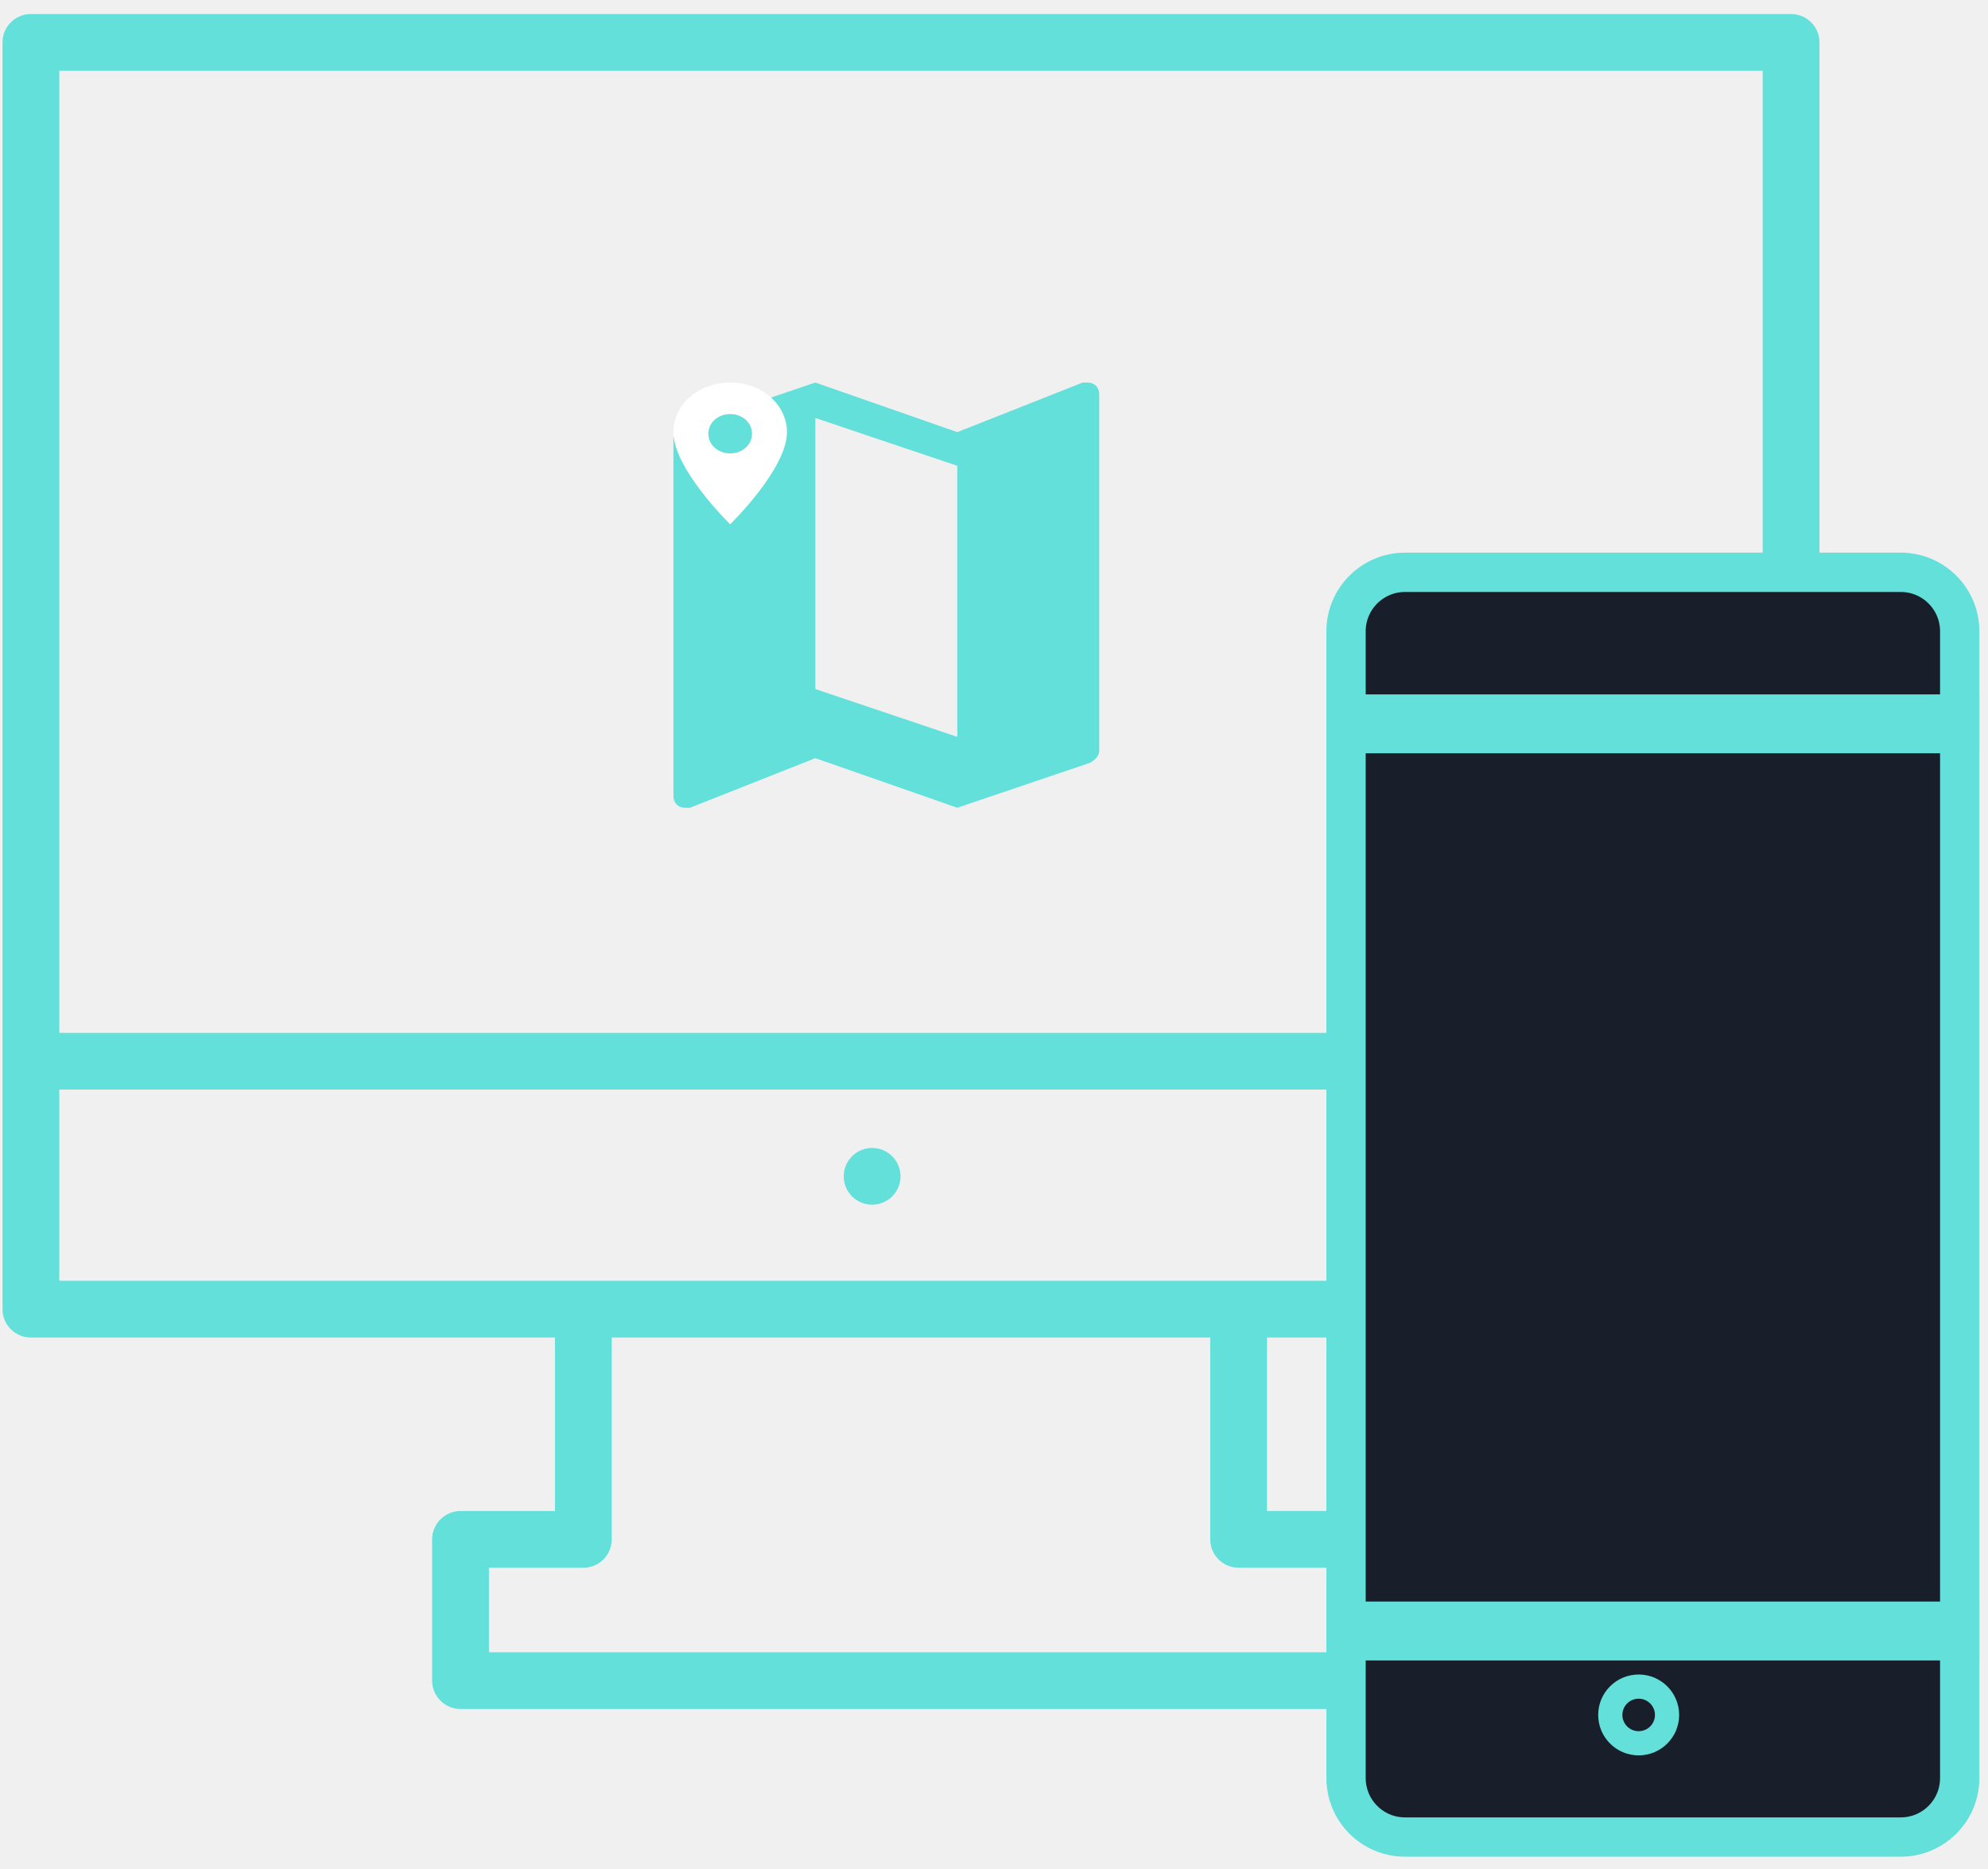
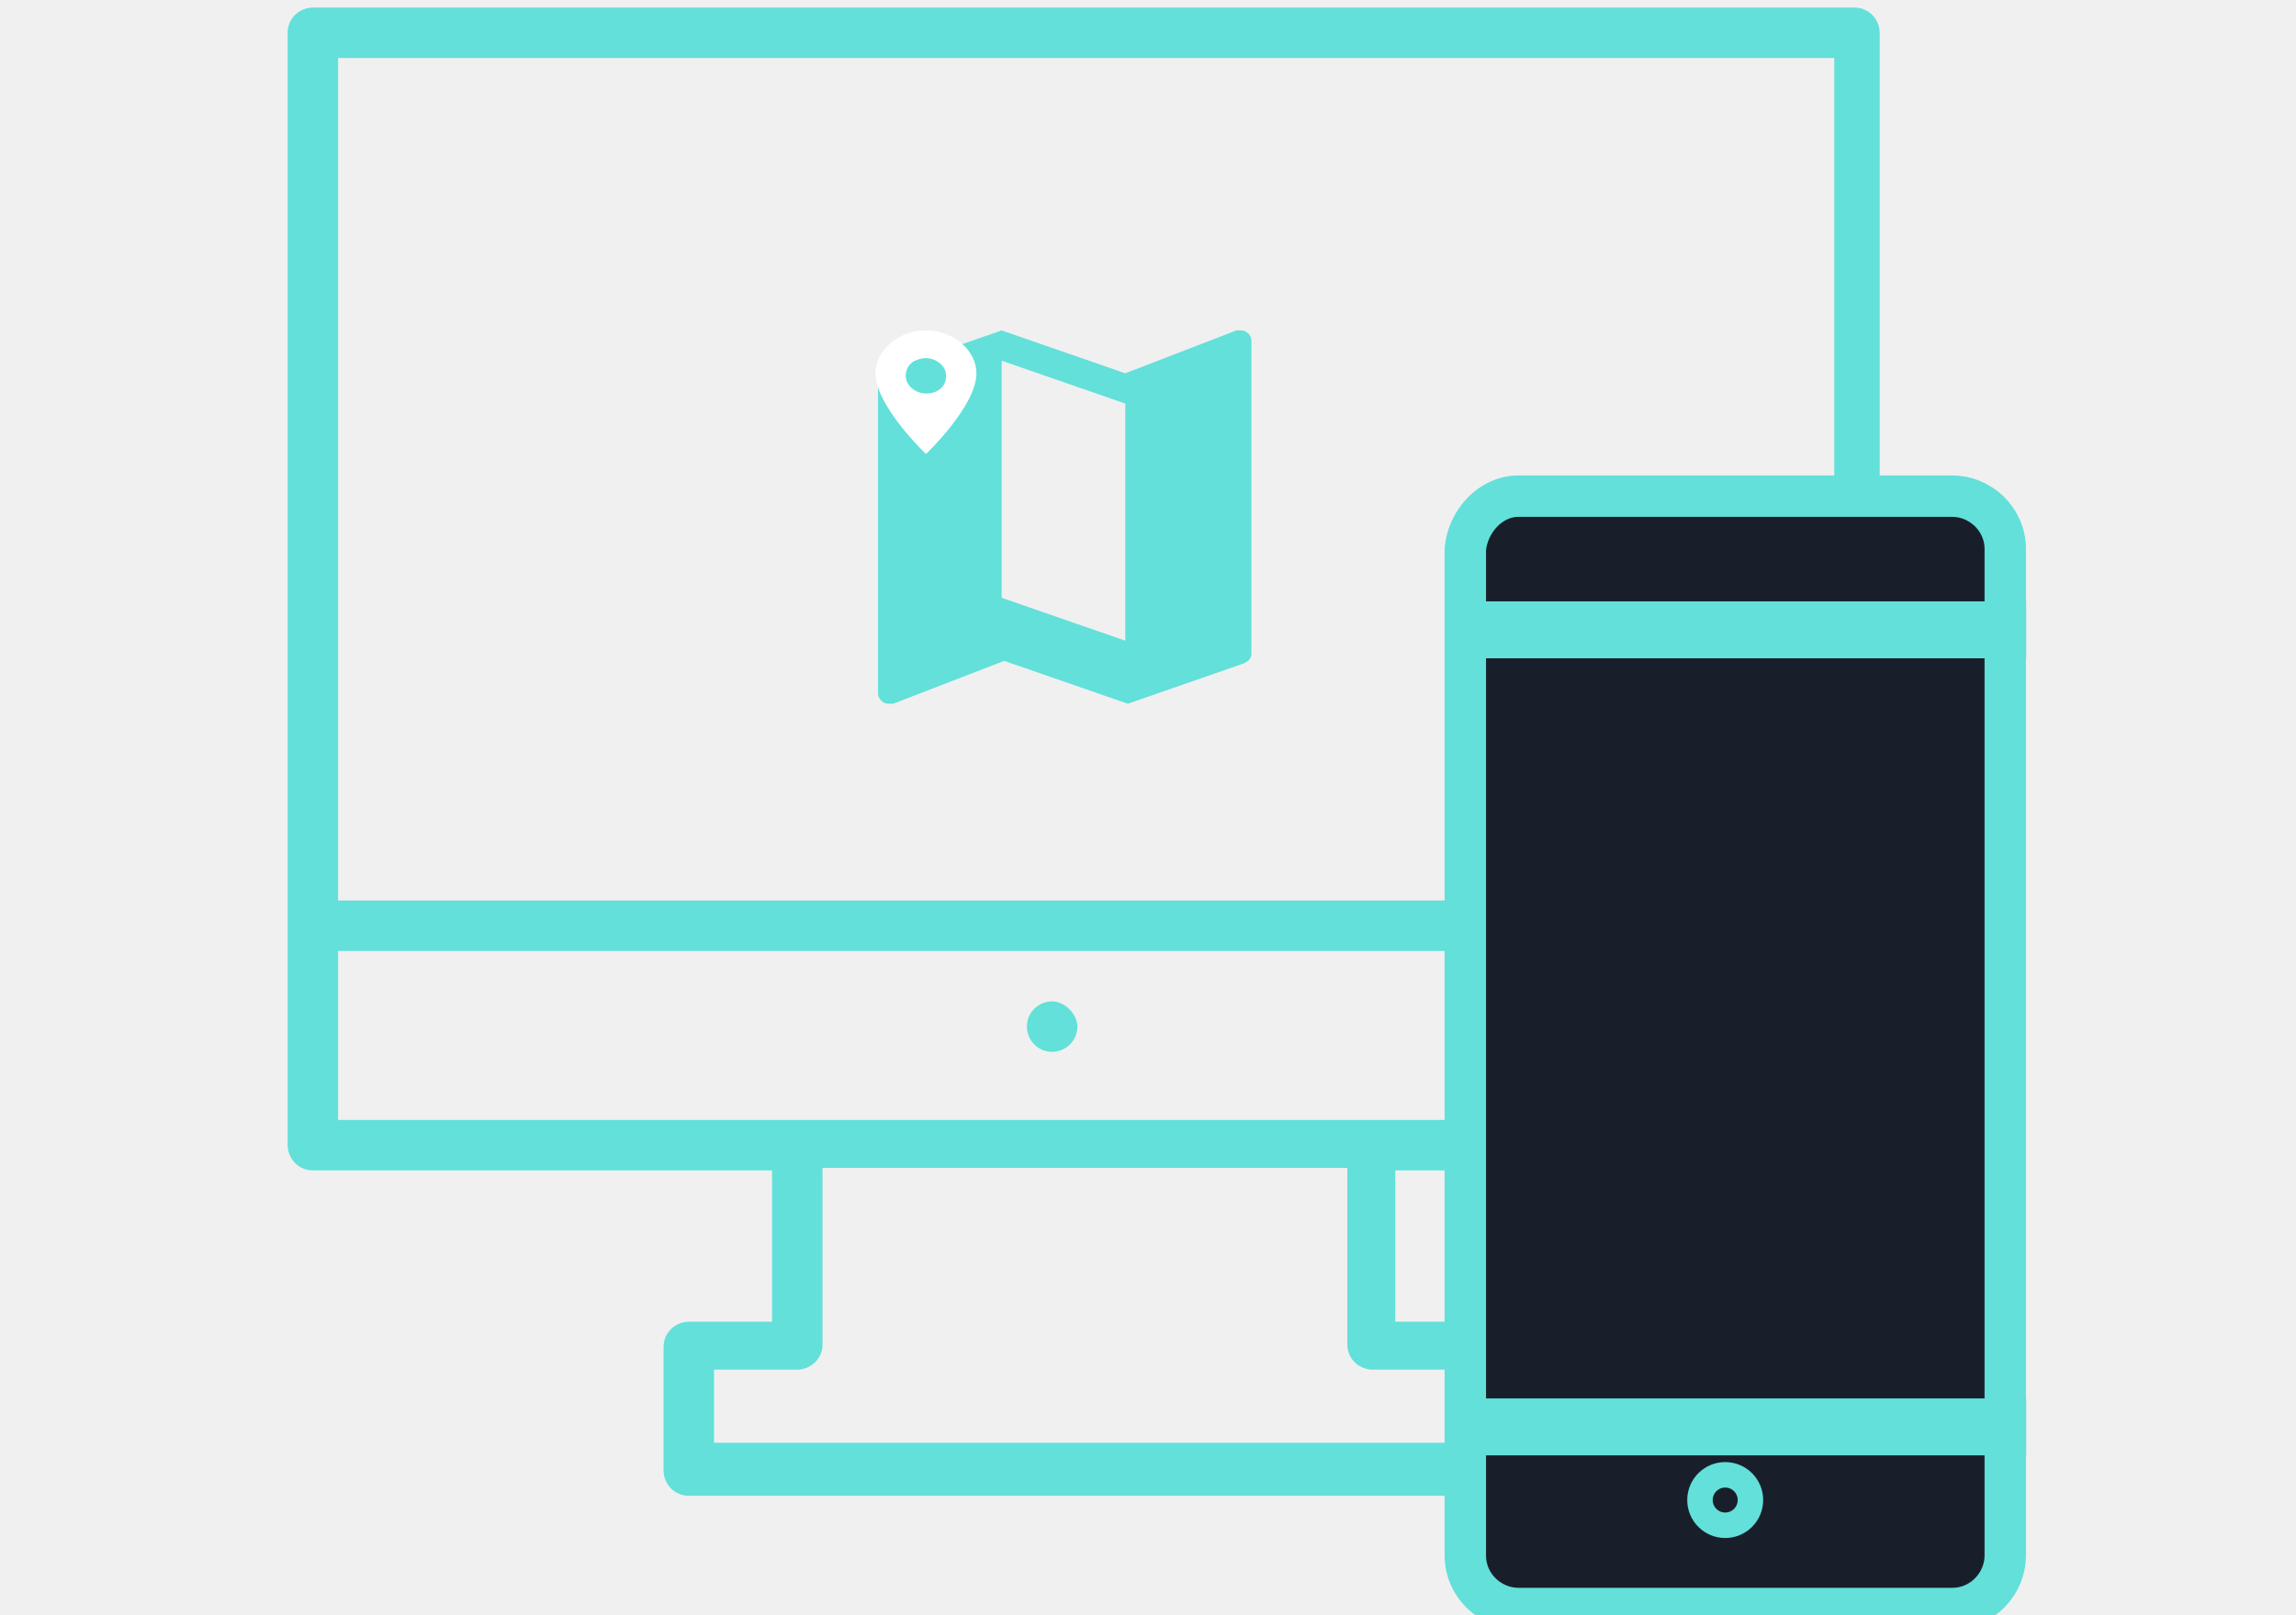
- <svg xmlns="http://www.w3.org/2000/svg" width="83" height="78">
-   <g fill="none" fill-rule="evenodd">
-     <path d="M2.476 53.466h71.117v-7.983H2.476v7.983zm49.237 11.977h3.943v3.529H20.413v-3.529h3.942c.656 0 1.185-.529 1.185-1.183v-8.427h24.988v8.427c0 .654.53 1.183 1.185 1.183zM2.476 43.116h71.117V2.95H2.476v40.165zM1.29.585C.635.585.105 1.114.105 1.768V54.65c0 .655.53 1.184 1.185 1.184h21.88v7.243h-3.943c-.655 0-1.185.532-1.185 1.184v5.895c0 .652.53 1.184 1.185 1.184h37.615c.654 0 1.185-.532 1.185-1.184V64.26c0-.652-.531-1.184-1.185-1.184h-3.944v-7.243h21.88c.655 0 1.186-.53 1.186-1.184V1.77c0-.655-.531-1.184-1.185-1.184H1.29z" fill="#62E0D9" />
-     <path d="M36.412 47.92c-.654 0-1.185.53-1.185 1.184a1.185 1.185 0 0 0 2.37 0c0-.653-.531-1.184-1.185-1.184" fill="#62E0D9" />
-     <g transform="translate(55.377 23.07)" stroke="#62E0D9">
-       <rect stroke-width="1.641" fill="#181F2B" x=".821" y=".821" width="25.621" height="52.795" rx="2.462" />
-       <path stroke-width="1.458" fill="#FFF" d="M.729 6.646h25.803v1H.729zM.729 44.515h25.803v1H.729z" />
-       <ellipse stroke-width="1.01" cx="13.038" cy="48.519" rx="1.185" ry="1.183" />
+ <svg xmlns="http://www.w3.org/2000/svg" version="1.1" id="Warstwa_1" x="0px" y="0px" viewBox="0 0 91 64" style="enable-background:new 0 0 91 64;" xml:space="preserve">
+   <style type="text/css">
+ 	.st0{display:none;}
+ 	.st1{display:inline;fill:none;stroke:#62E0D9;stroke-width:1.405;stroke-linecap:round;stroke-linejoin:round;}
+ 	.st2{display:inline;fill-rule:evenodd;clip-rule:evenodd;fill:#62E0D9;}
+ 	.st3{display:inline;fill:none;stroke:#FFFFFF;stroke-width:0.803;stroke-linejoin:round;}
+ 	.st4{display:inline;fill:none;stroke:#FFFFFF;stroke-width:0.803;stroke-linecap:round;stroke-linejoin:round;}
+ 	.st5{display:inline;}
+ 	.st6{fill-rule:evenodd;clip-rule:evenodd;fill:#62E0D9;}
+ 	.st7{fill:none;stroke:#FFFFFF;stroke-width:0.65;stroke-linecap:round;stroke-linejoin:round;}
+ 	.st8{fill-rule:evenodd;clip-rule:evenodd;fill:#181F2B;stroke:#62E0D9;stroke-width:1.641;}
+ 	.st9{fill-rule:evenodd;clip-rule:evenodd;fill:#FFFFFF;stroke:#62E0D9;stroke-width:1.458;}
+ 	.st10{fill:none;stroke:#62E0D9;stroke-width:1.01;}
+ 	.st11{fill-rule:evenodd;clip-rule:evenodd;fill:#FFFFFF;}
+ 	.st12{fill:none;stroke:#62E0D9;stroke-width:3.064;}
+ 	.st13{fill:none;stroke:#62E0D9;stroke-width:1.3;stroke-linecap:round;stroke-linejoin:round;}
+ 	.st14{fill:none;stroke:#62E0D9;stroke-width:1.3;stroke-linejoin:round;}
+ </style>
+   <g class="st0">
+     <path class="st1" d="M85.6,59c2.4,0,4.4-1.9,4.4-4.1V9.2c0-1.5-1.3-2.8-2.9-2.8L85.6,59L85.6,59z M15,12v40c0,3.8,3.1,6.9,6.9,6.9   h63.7c-2.3,0-4.1-1.9-4.2-4.1c0,0,0,0,0,0V3.8c0-1.5-1.2-2.8-2.8-2.8H62.1l-5.5,8.3H17.8C16.2,9.3,15,10.5,15,12z" />
+     <path class="st2" d="M41.3,27.6v3.2c0,1.1,0.8,1.9,1.9,1.9h3.1 M48.8,32.7v-0.2c0-0.7-0.3-1.3-0.7-1.8l-4.8-4.9   c-0.5-0.5-1.1-0.7-1.8-0.8h-14c-1.4,0-2.5,1.1-2.5,2.6v26.9c0,1.4,1.1,2.6,2.5,2.6h18.8c1.4,0,2.5-1.1,2.5-2.6v-9" />
+     <path class="st3" d="M33.8,49.3v3.8h3.8L49.4,41l-3.8-3.8L33.8,49.3L33.8,49.3z M49.4,41l1.3-1.4c0.7-0.8,0.7-2,0-2.7l-1.1-1.1   c-0.7-0.7-1.9-0.8-2.6,0c0,0,0,0,0,0l-1.3,1.4L49.4,41z" />
+     <path class="st4" d="M30,37.8h12.5 M30,41.6h11.3 M30,45.5h7.5" />
+     <g class="st5">
+       <path class="st6" d="M32.9,60.5c0,2-1.6,3.6-3.6,3.6H4.1c-2,0-3.6-1.6-3.6-3.6V42.6c0-2,1.6-3.6,3.6-3.6h25.2c2,0,3.6,1.6,3.6,3.6    V60.5z M11.3,45.6c0,1.6-1.3,3-3,3c-1.6,0-3-1.3-3-3c0-1.6,1.3-3,3-3c0,0,0,0,0,0C10,42.6,11.3,43.9,11.3,45.6    C11.3,45.6,11.3,45.6,11.3,45.6z" />
+       <path class="st7" d="M27.3,59.7l-7-7.5l-2.9,3.1L13.2,51L5,59.7" />
    </g>
+   </g>
+   <g>
    <g>
-       <path d="M45.4 15.969h-.197l-5.235 2.07-5.927-2.07-5.531 1.874c-.198.098-.395.197-.395.493v14.89c0 .297.197.494.494.494h.197l5.235-2.071 5.927 2.07 5.531-1.873c.198-.099.395-.296.395-.493V16.462c0-.296-.197-.493-.494-.493zM39.968 30.76l-5.927-1.997V17.448l5.927 1.997v11.316z" fill="#62E0D9" />
-       <path d="M30.485 15.969c-1.32 0-2.37.917-2.37 2.07 0 1.54 2.37 3.847 2.37 3.847s2.371-2.308 2.371-3.846c0-1.154-1.05-2.071-2.37-2.071zm0 2.958c-.51 0-.911-.361-.911-.821 0-.46.4-.822.911-.822s.912.361.912.822c0 .46-.401.821-.912.821z" fill="#FFF" />
+       <path class="st6" d="M13.4,44.4h59.3v-6.7H13.4C13.4,37.7,13.4,44.4,13.4,44.4z M54.4,54.3h3.3v2.9H28.3v-2.9h3.3c0.5,0,1-0.4,1-1    v-7h20.8v7C53.4,53.9,53.9,54.3,54.4,54.3z M13.4,35.7h59.3V2.3H13.4V35.7L13.4,35.7z M12.4,0.3c-0.5,0-1,0.4-1,1v44.1    c0,0.5,0.4,1,1,1h18.2v6h-3.3c-0.5,0-1,0.4-1,1v4.9c0,0.5,0.4,1,1,1h31.3c0.5,0,1-0.4,1-1v-4.9c0-0.5-0.4-1-1-1h-3.3v-6h18.2    c0.5,0,1-0.4,1-1V1.3c0-0.5-0.4-1-1-1L12.4,0.3L12.4,0.3z" />
+       <path class="st6" d="M41.7,39.7c-0.5,0-1,0.4-1,1c0,0.5,0.4,1,1,1c0.5,0,1-0.4,1-1C42.7,40.2,42.2,39.7,41.7,39.7" />
+       <g transform="translate(55.377 23.07)">
+         <path class="st8" d="M4.8-3.4h17.2c1.1,0,2.1,0.9,2.1,2.1v39.9c0,1.1-0.9,2.1-2.1,2.1H4.8c-1.1,0-2.1-0.9-2.1-2.1V-1.3     C2.8-2.4,3.7-3.4,4.8-3.4z" />
+         <path class="st9" d="M2.7,1.5h21.5v0.8H2.7V1.5z M2.7,33.1h21.5v0.8H2.7V33.1z" />
+         <ellipse class="st10" cx="13" cy="36.4" rx="1" ry="1" />
+       </g>
+       <g>
+         <path class="st6" d="M49.2,13.1H49l-4.4,1.7l-4.9-1.7l-4.6,1.6c-0.2,0.1-0.3,0.2-0.3,0.4v12.4c0,0.2,0.2,0.4,0.4,0.4h0.2l4.4-1.7     l4.9,1.7l4.6-1.6c0.2-0.1,0.3-0.2,0.3-0.4V13.5C49.6,13.3,49.4,13.1,49.2,13.1z M44.6,25.4l-4.9-1.7v-9.4l4.9,1.7L44.6,25.4     L44.6,25.4z" />
+         <path class="st11" d="M36.7,13.1c-1.1,0-2,0.8-2,1.7c0,1.3,2,3.2,2,3.2s2-1.9,2-3.2C38.7,13.9,37.8,13.1,36.7,13.1L36.7,13.1z      M36.7,15.6c-0.4,0-0.8-0.3-0.8-0.7c0-0.4,0.3-0.7,0.8-0.7c0.4,0,0.8,0.3,0.8,0.7C37.5,15.3,37.2,15.6,36.7,15.6z" />
+       </g>
+     </g>
+   </g>
+   <g class="st0">
+     <g class="st5">
+       <path class="st12" d="M51.9,26l-8.7,8.8l-6.4-6.5l-3.2,3.2l9.6,9.7l14.6-14.9l-3.2-3.2L51.9,26z" />
+       <path class="st12" d="M61.2,7.8c-3.8,0-7.5-0.8-11-2.5c-1.6-0.8-3.3-1.8-4.8-3c-1.4,1.3-3.1,2.3-4.8,3c-3.4,1.7-7.2,2.5-11,2.5    h-7.5v28.7c0,5,2,9.9,5.5,13.4C33,55,45.5,61.7,45.5,61.7S58,55,63.2,49.9c3.5-3.5,5.5-8.3,5.5-13.4V7.8    C68.7,7.8,61.2,7.8,61.2,7.8z" />
+       <path class="st12" d="M62.7,18.2v18.6c0,3.4-1.3,6.6-3.7,8.9c-3.3,3.2-10.7,7.6-13.5,9.2c-2.8-1.6-10.2-6-13.5-9.2    c-2.3-2.3-3.7-5.6-3.7-8.9V14.2h1.4c4.7,0,9.4-1.1,13.6-3.1c0.7-0.4,1.4-0.7,2.2-1.1c0.7,0.4,1.4,0.8,2.2,1.1    c4.1,2,8.8,3.1,13.6,3.1h1.4V18.2z" />
+     </g>
+   </g>
+   <g class="st0">
+     <g class="st5">
+       <path class="st13" d="M37.4,10.5v1.8C37.4,12.3,37.4,10.5,37.4,10.5z M37.4,46.7v1.8V46.7z M55.5,30.4h-1.8H55.5z M19.3,30.4h-1.8    H19.3L19.3,30.4z M36.5,37.6c-0.7,0-1.4-0.3-1.9-0.8L22.9,25.2l3.8-3.8l9.7,9.7L60.8,6.8l3.8,3.8L38.4,36.8    C37.9,37.4,37.2,37.6,36.5,37.6L36.5,37.6z M57.1,10.5c-5.1-5.6-12.5-9-20.7-9C21,1.5,8.4,14,8.4,29.5s12.6,28,28.1,28    s28.1-12.6,28.1-28c0-5.4-1.5-10.4-4.1-14.6C60.4,14.9,57.1,10.5,57.1,10.5z M53.3,14.3C49,9.6,42.9,6.9,36.5,6.9    C24,6.9,13.8,17,13.8,29.5C13.8,42,24,52.1,36.5,52.1S59.1,42,59.1,29.5c0-3.9-1-7.5-2.7-10.7C56.4,18.8,53.3,14.3,53.3,14.3z" />
+       <path class="st14" d="M56.5,36.5c0,2.2-1.8,4-4,4c-2.2,0-4-1.8-4-4c0-2.2,1.8-4,4-4C54.7,32.5,56.5,34.3,56.5,36.5    C56.5,36.5,56.5,36.5,56.5,36.5z" />
+       <path class="st13" d="M52.5,40.5c-1.7,0-3.2,0.5-4.3,1c-1,0.5-1.7,1.6-1.7,2.7v6.3c0,1.1,0.9,2,2,2v8c0,1.1,0.9,2,2,2h0h4    c1.1,0,2-0.9,2-2c0,0,0,0,0,0v-8c1.1,0,2-0.9,2-2v-6.3c0-1.2-0.7-2.2-1.7-2.7C55.7,41,54.2,40.5,52.5,40.5L52.5,40.5z" />
+       <path class="st14" d="M68.6,36.5c0,2.2-1.8,4-4,4c-2.2,0-4-1.8-4-4c0,0,0,0,0,0c0-2.2,1.8-4,4-4C66.8,32.5,68.6,34.3,68.6,36.5    C68.6,36.5,68.6,36.5,68.6,36.5L68.6,36.5z" />
+       <path class="st13" d="M64.6,40.5c-1.7,0-3.2,0.5-4.3,1c-1,0.5-1.7,1.6-1.7,2.7v6.3c0,1.1,0.9,2,2,2l0,0v8c0,1.1,0.9,2,2,2h4    c1.1,0,2-0.9,2-2v-8c1.1,0,2-0.9,2-2v0v-6.3c0-1.2-0.7-2.2-1.7-2.7C67.8,41,66.2,40.5,64.6,40.5L64.6,40.5z" />
+       <path class="st14" d="M80.6,36.5c0,2.2-1.8,4-4,4c-2.2,0-4-1.8-4-4c0,0,0,0,0,0c0-2.2,1.8-4,4-4C78.8,32.5,80.6,34.3,80.6,36.5    C80.6,36.5,80.6,36.5,80.6,36.5z" />
+       <path class="st13" d="M76.6,40.5c-1.7,0-3.2,0.5-4.3,1c-1,0.5-1.7,1.6-1.7,2.7v6.3c0,1.1,0.9,2,2,2l0,0v8c0,1.1,0.9,2,2,2h4    c1.1,0,2-0.9,2-2v-8c1.1,0,2-0.9,2-2v-6.3c0-1.2-0.7-2.2-1.7-2.7C79.8,41,78.3,40.5,76.6,40.5L76.6,40.5z" />
    </g>
  </g>
</svg>
